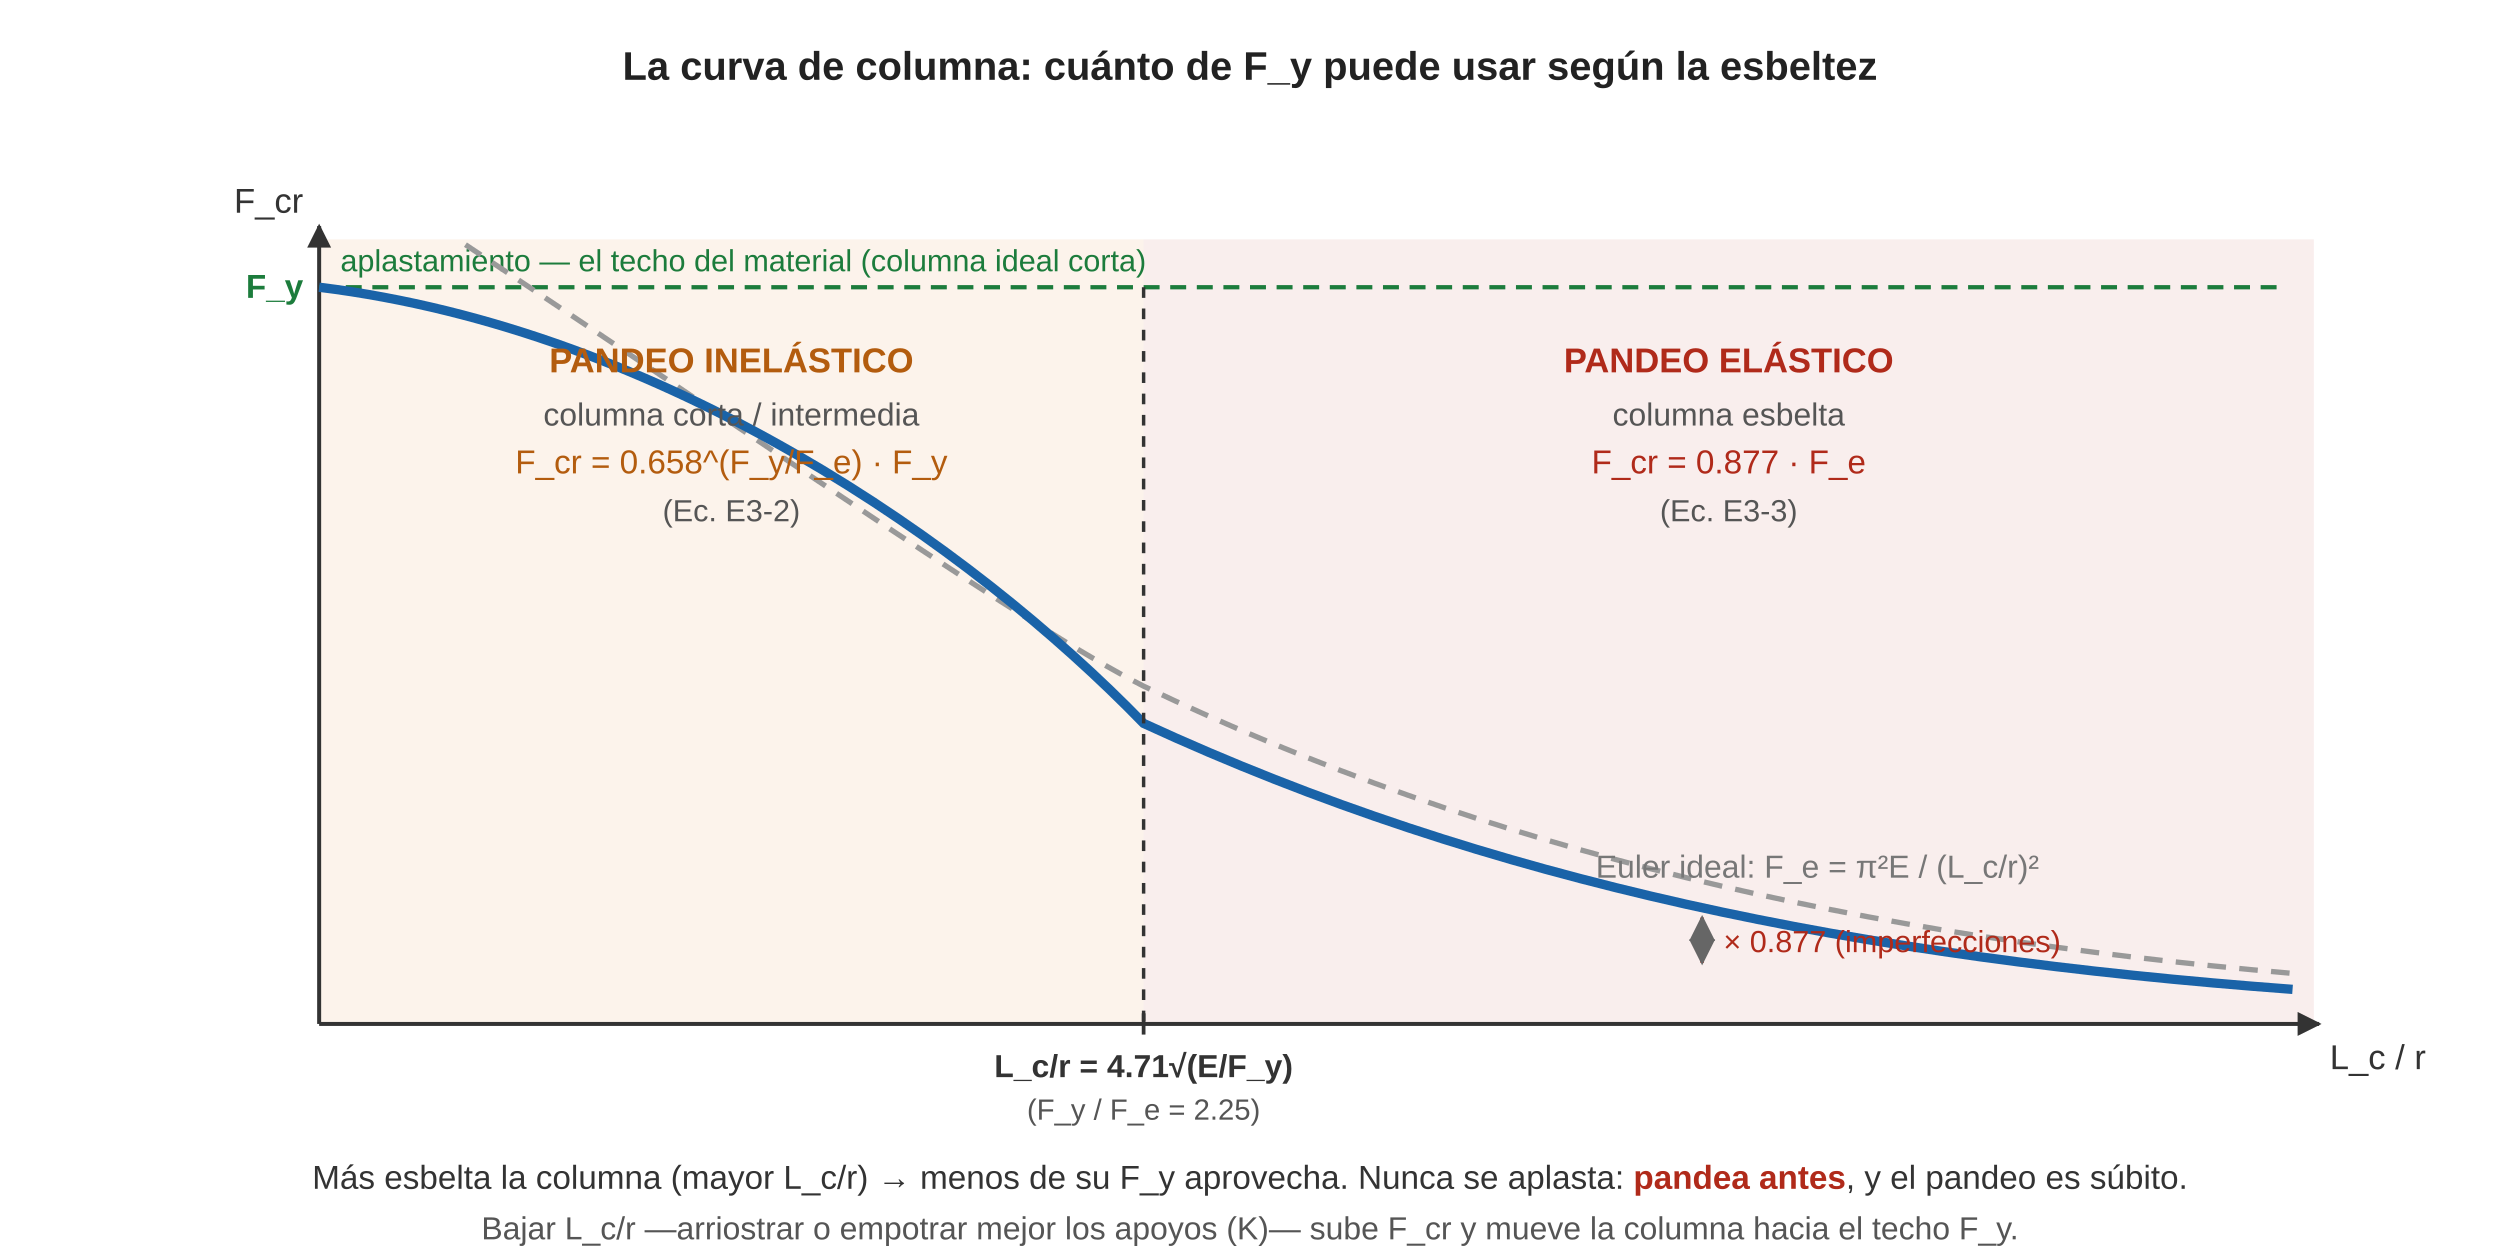
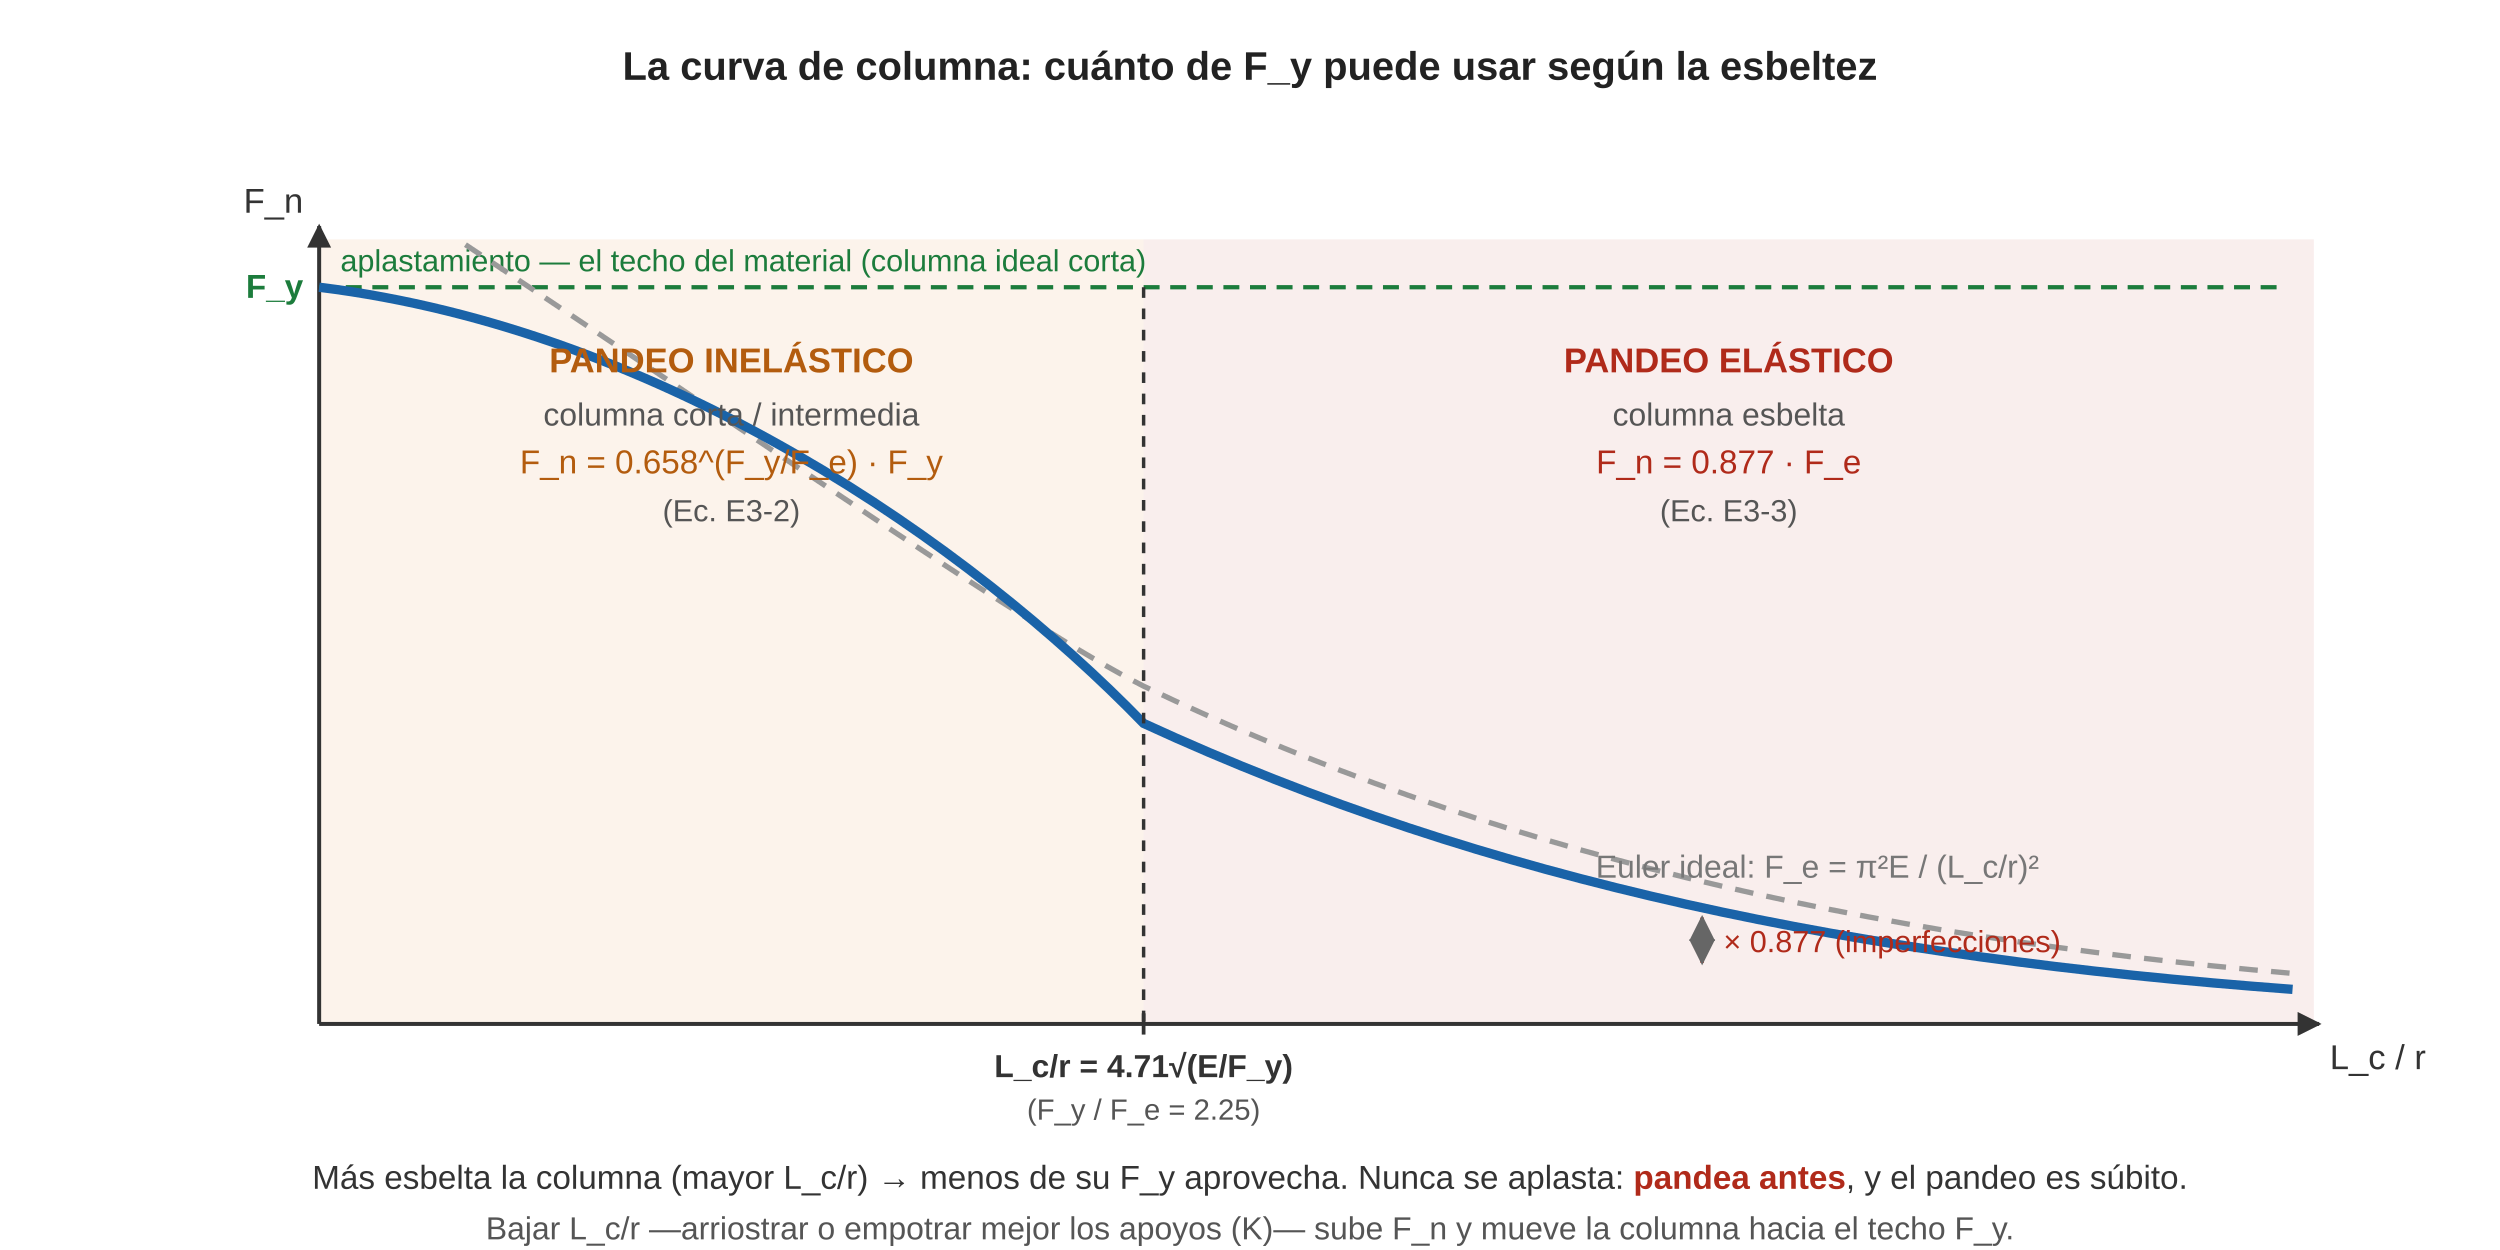
<svg xmlns="http://www.w3.org/2000/svg" viewBox="0 0 940 470" font-family="Segoe UI, Arial, sans-serif">
  <defs>
    <marker id="ea" viewBox="0 0 10 10" refX="9" refY="5" markerWidth="6" markerHeight="6" orient="auto-start-reverse">
      <path d="M0,0 L10,5 L0,10 z" fill="#333" />
    </marker>
    <marker id="eag" viewBox="0 0 10 10" refX="9" refY="5" markerWidth="7" markerHeight="7" orient="auto-start-reverse">
      <path d="M0,0 L10,5 L0,10 z" fill="#666" />
    </marker>
  </defs>
  <rect width="940" height="470" fill="#ffffff" />
  <text x="470" y="30" font-size="15" text-anchor="middle" fill="#222" font-weight="bold">La curva de columna: cuánto de F_y puede usar según la esbeltez</text>
  <rect x="120" y="90" width="310" height="295" fill="#e67e22" fill-opacity="0.09" />
  <rect x="430" y="90" width="440" height="295" fill="#b02a1a" fill-opacity="0.08" />
  <line x1="120" y1="385" x2="872" y2="385" stroke="#333" stroke-width="1.5" marker-end="url(#ea)" />
  <line x1="120" y1="385" x2="120" y2="85" stroke="#333" stroke-width="1.5" marker-end="url(#ea)" />
  <text x="876" y="402" font-size="13" fill="#333">L_c / r</text>
-   <text x="114" y="80" font-size="13" fill="#333" text-anchor="end">F_cr</text>
+   <text x="114" y="80" font-size="13" fill="#333" text-anchor="end">F_n</text>
  <line x1="120" y1="108" x2="860" y2="108" stroke="#1c7c3c" stroke-width="1.6" stroke-dasharray="6 4" />
  <text x="114" y="112" font-size="12.5" fill="#1c7c3c" text-anchor="end" font-weight="bold">F_y</text>
  <text x="128" y="102" font-size="11.5" fill="#1c7c3c">aplastamiento — el techo del material (columna ideal corta)</text>
  <path d="M175,92 C 300,175 385,235 430,258 C 560,320 700,352 862,366" fill="none" stroke="#999" stroke-width="2" stroke-dasharray="7 5" />
  <text x="600" y="330" font-size="12" fill="#777">Euler ideal: F_e = π²E / (L_c/r)²</text>
  <path d="M120,108 C 250,124 365,205 430,272 C 560,332 700,360 862,372" fill="none" stroke="#1a63a8" stroke-width="3.5" />
  <line x1="430" y1="108" x2="430" y2="385" stroke="#333" stroke-width="1.3" stroke-dasharray="4 4" />
  <line x1="430" y1="381" x2="430" y2="389" stroke="#333" stroke-width="1.4" />
  <text x="430" y="405" font-size="12" fill="#333" text-anchor="middle" font-weight="bold">L_c/r = 4.71√(E/F_y)</text>
  <text x="430" y="421" font-size="11" fill="#555" text-anchor="middle">(F_y / F_e = 2.25)</text>
  <line x1="640" y1="345" x2="640" y2="362" stroke="#b02a1a" stroke-width="1.4" marker-start="url(#eag)" marker-end="url(#eag)" />
  <text x="648" y="358" font-size="11.5" fill="#b02a1a">× 0.877 (imperfecciones)</text>
  <text x="275" y="140" font-size="13" fill="#b35c0e" text-anchor="middle" font-weight="bold">PANDEO INELÁSTICO</text>
  <text x="275" y="160" font-size="12" fill="#555" text-anchor="middle">columna corta / intermedia</text>
-   <text x="275" y="178" font-size="12.5" fill="#b35c0e" text-anchor="middle">F_cr = 0.658^(F_y/F_e) · F_y</text>
+   <text x="275" y="178" font-size="12.5" fill="#b35c0e" text-anchor="middle">F_n = 0.658^(F_y/F_e) · F_y</text>
  <text x="275" y="196" font-size="11.5" fill="#555" text-anchor="middle">(Ec. E3-2)</text>
  <text x="650" y="140" font-size="13" fill="#b02a1a" text-anchor="middle" font-weight="bold">PANDEO ELÁSTICO</text>
  <text x="650" y="160" font-size="12" fill="#555" text-anchor="middle">columna esbelta</text>
-   <text x="650" y="178" font-size="12.5" fill="#b02a1a" text-anchor="middle">F_cr = 0.877 · F_e</text>
+   <text x="650" y="178" font-size="12.5" fill="#b02a1a" text-anchor="middle">F_n = 0.877 · F_e</text>
  <text x="650" y="196" font-size="11.5" fill="#555" text-anchor="middle">(Ec. E3-3)</text>
  <text x="470" y="447" font-size="12.5" text-anchor="middle" fill="#333">Más esbelta la columna (mayor L_c/r) → menos de su F_y aprovecha. Nunca se aplasta: <tspan fill="#b02a1a" font-weight="bold">pandea antes</tspan>, y el pandeo es súbito.</text>
-   <text x="470" y="466" font-size="12" text-anchor="middle" fill="#555">Bajar L_c/r —arriostrar o empotrar mejor los apoyos (K)— sube F_cr y mueve la columna hacia el techo F_y.</text>
+   <text x="470" y="466" font-size="12" text-anchor="middle" fill="#555">Bajar L_c/r —arriostrar o empotrar mejor los apoyos (K)— sube F_n y mueve la columna hacia el techo F_y.</text>
</svg>
